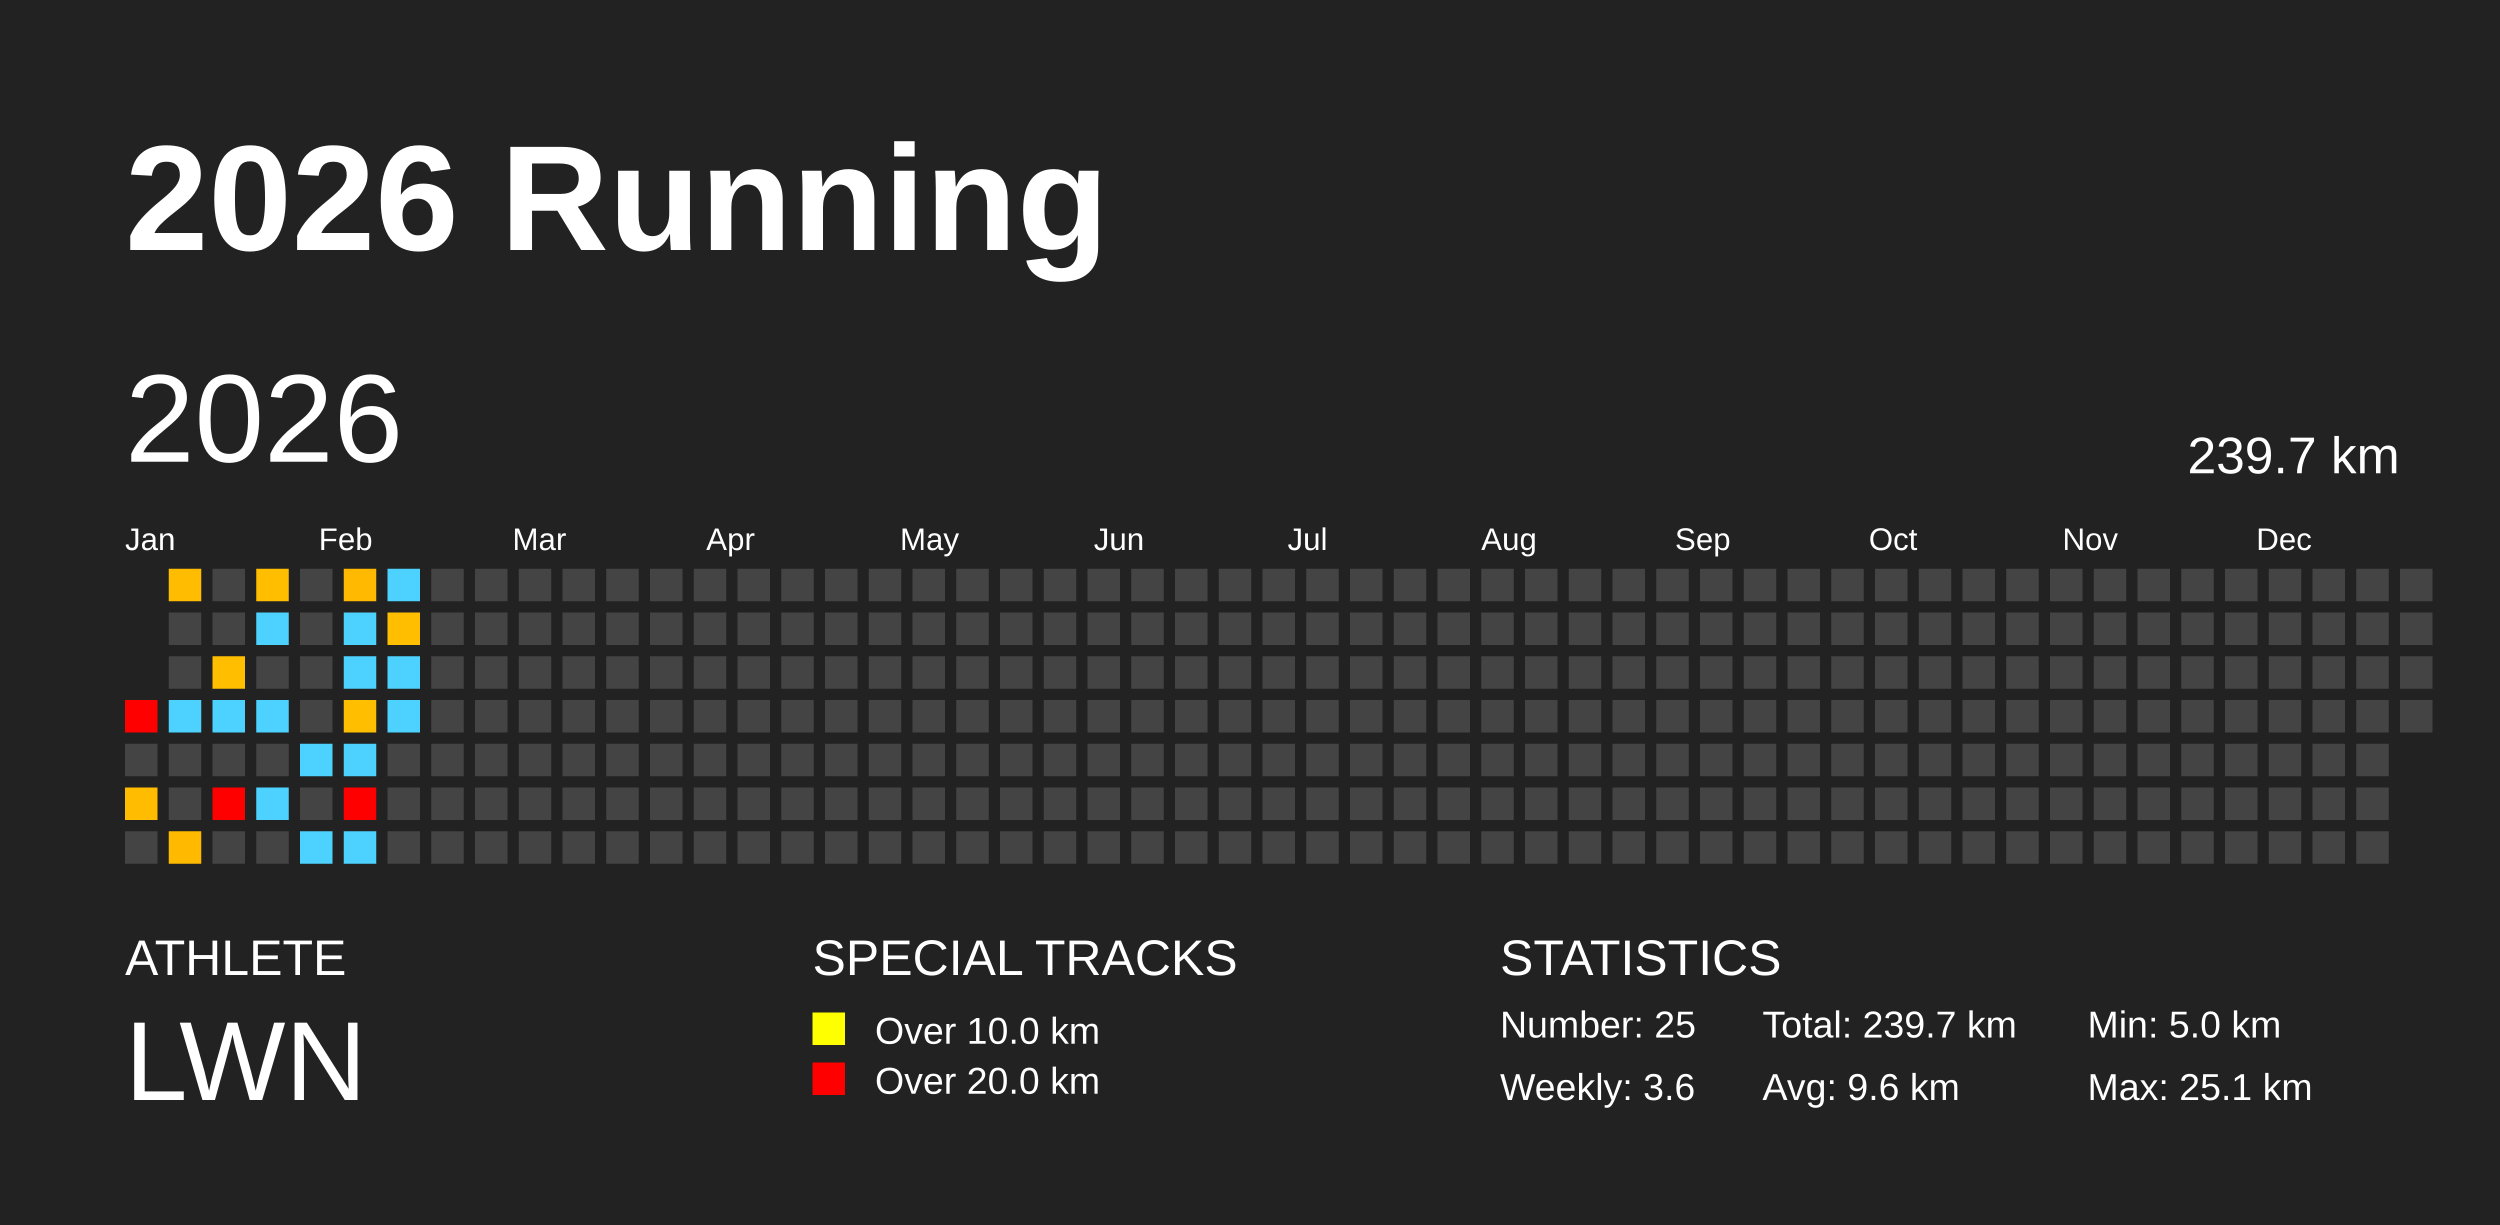
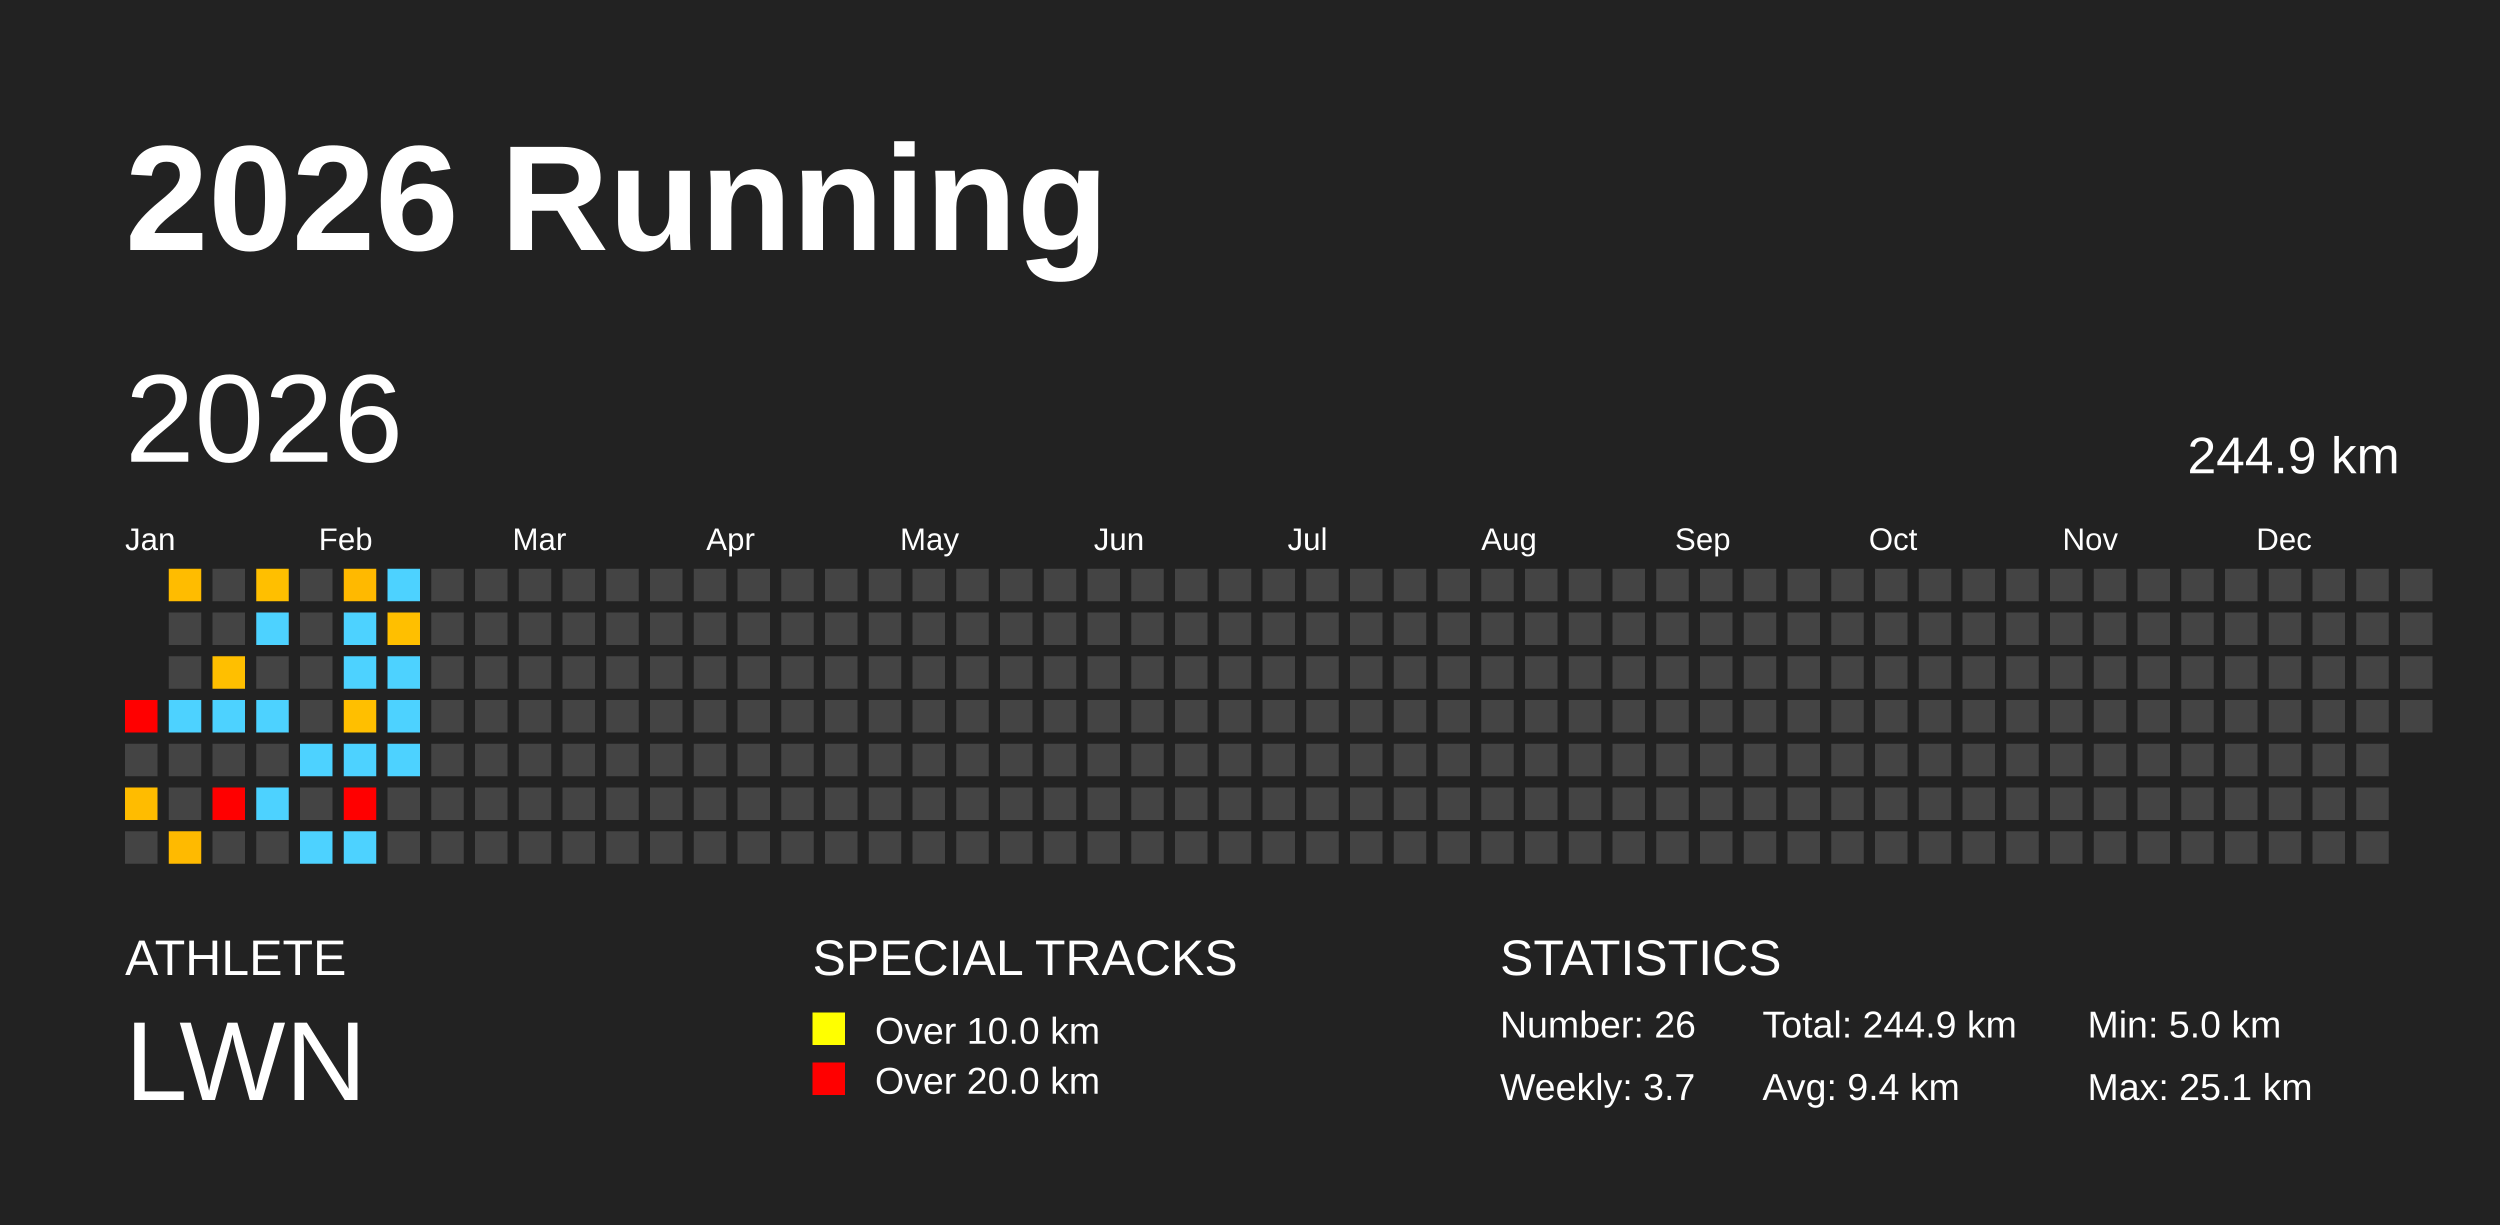
<svg xmlns="http://www.w3.org/2000/svg" baseProfile="full" height="98mm" version="1.1" viewBox="0,0,200,98" width="200mm">
  <defs />
  <rect fill="#222222" height="98" width="200" x="0" y="0" />
  <text fill="#FFFFFF" style="font-size:12px; font-family:Arial; font-weight:bold;" x="10" y="20">2026 Running</text>
  <text fill="#FFFFFF" style="font-size:4px; font-family:Arial" x="10" y="78">ATHLETE</text>
  <text fill="#FFFFFF" style="font-size:9px; font-family:Arial" x="10" y="88">LWN</text>
  <text fill="#FFFFFF" style="font-size:4px; font-family:Arial" x="65" y="78">SPECIAL TRACKS</text>
  <rect fill="yellow" height="2.6" width="2.6" x="65" y="81" />
  <text fill="#FFFFFF" style="font-size:3px; font-family:Arial" x="70" y="83.5">Over 10.0 km</text>
  <rect fill="red" height="2.6" width="2.6" x="65" y="85" />
  <text fill="#FFFFFF" style="font-size:3px; font-family:Arial" x="70" y="87.5">Over 20.0 km</text>
  <text fill="#FFFFFF" style="font-size:4px; font-family:Arial" x="120" y="78">STATISTICS</text>
-   <text fill="#FFFFFF" style="font-size:3px; font-family:Arial" x="120" y="83">Number: 25</text>
-   <text fill="#FFFFFF" style="font-size:3px; font-family:Arial" x="120" y="88">Weekly: 3.6</text>
-   <text fill="#FFFFFF" style="font-size:3px; font-family:Arial" x="141" y="83">Total: 239.7 km</text>
-   <text fill="#FFFFFF" style="font-size:3px; font-family:Arial" x="141" y="88">Avg: 9.6 km</text>
+   <text fill="#FFFFFF" style="font-size:3px; font-family:Arial" x="120" y="83">Number: 26</text>
+   <text fill="#FFFFFF" style="font-size:3px; font-family:Arial" x="120" y="88">Weekly: 3.7</text>
+   <text fill="#FFFFFF" style="font-size:3px; font-family:Arial" x="141" y="83">Total: 244.9 km</text>
+   <text fill="#FFFFFF" style="font-size:3px; font-family:Arial" x="141" y="88">Avg: 9.4 km</text>
  <text fill="#FFFFFF" style="font-size:3px; font-family:Arial" x="167" y="83">Min: 5.0 km</text>
  <text fill="#FFFFFF" style="font-size:3px; font-family:Arial" x="167" y="88">Max: 25.1 km</text>
  <text dominant-baseline="hanging" fill="#FFFFFF" style="font-size:10.0px; font-family:Arial;" x="10" y="30">2026</text>
-   <text dominant-baseline="hanging" fill="#FFFFFF" style="font-size:4.125px; font-family:Arial;" x="175" y="35">239.7 km</text>
+   <text dominant-baseline="hanging" fill="#FFFFFF" style="font-size:4.125px; font-family:Arial;" x="175" y="35">244.9 km</text>
  <text fill="#FFFFFF" style="font-size:2.5px; font-family:Arial" x="10.0" y="44">Jan</text>
  <text fill="#FFFFFF" style="font-size:2.5px; font-family:Arial" x="25.5" y="44">Feb</text>
  <text fill="#FFFFFF" style="font-size:2.5px; font-family:Arial" x="41.0" y="44">Mar</text>
  <text fill="#FFFFFF" style="font-size:2.5px; font-family:Arial" x="56.5" y="44">Apr</text>
  <text fill="#FFFFFF" style="font-size:2.5px; font-family:Arial" x="72.0" y="44">May</text>
  <text fill="#FFFFFF" style="font-size:2.5px; font-family:Arial" x="87.5" y="44">Jun</text>
  <text fill="#FFFFFF" style="font-size:2.5px; font-family:Arial" x="103.0" y="44">Jul</text>
  <text fill="#FFFFFF" style="font-size:2.5px; font-family:Arial" x="118.5" y="44">Aug</text>
  <text fill="#FFFFFF" style="font-size:2.5px; font-family:Arial" x="134.0" y="44">Sep</text>
  <text fill="#FFFFFF" style="font-size:2.5px; font-family:Arial" x="149.5" y="44">Oct</text>
  <text fill="#FFFFFF" style="font-size:2.5px; font-family:Arial" x="165.0" y="44">Nov</text>
  <text fill="#FFFFFF" style="font-size:2.5px; font-family:Arial" x="180.5" y="44">Dec</text>
  <rect fill="red" height="2.6" width="2.6" x="10.0" y="56.0" />
  <rect fill="#444444" height="2.6" width="2.6" x="10.0" y="59.5" />
  <rect fill="#ffbc00" height="2.6" width="2.6" x="10.0" y="63.0" />
  <rect fill="#444444" height="2.6" width="2.6" x="10.0" y="66.5" />
  <rect fill="#ffbc00" height="2.6" width="2.6" x="13.5" y="45.5" />
  <rect fill="#444444" height="2.6" width="2.6" x="13.5" y="49.0" />
  <rect fill="#444444" height="2.6" width="2.6" x="13.5" y="52.5" />
  <rect fill="#4dd2ff" height="2.6" width="2.6" x="13.5" y="56.0" />
  <rect fill="#444444" height="2.6" width="2.6" x="13.5" y="59.5" />
  <rect fill="#444444" height="2.6" width="2.6" x="13.5" y="63.0" />
  <rect fill="#ffba00" height="2.6" width="2.6" x="13.5" y="66.5" />
  <rect fill="#444444" height="2.6" width="2.6" x="17.0" y="45.5" />
  <rect fill="#444444" height="2.6" width="2.6" x="17.0" y="49.0" />
  <rect fill="#ffbf00" height="2.6" width="2.6" x="17.0" y="52.5" />
  <rect fill="#4dd2ff" height="2.6" width="2.6" x="17.0" y="56.0" />
  <rect fill="#444444" height="2.6" width="2.6" x="17.0" y="59.5" />
  <rect fill="red" height="2.6" width="2.6" x="17.0" y="63.0" />
  <rect fill="#444444" height="2.6" width="2.6" x="17.0" y="66.5" />
  <rect fill="#ffbf00" height="2.6" width="2.6" x="20.5" y="45.5" />
  <rect fill="#4dd2ff" height="2.6" width="2.6" x="20.5" y="49.0" />
  <rect fill="#444444" height="2.6" width="2.6" x="20.5" y="52.5" />
  <rect fill="#4dd2ff" height="2.6" width="2.6" x="20.5" y="56.0" />
  <rect fill="#444444" height="2.6" width="2.6" x="20.5" y="59.5" />
  <rect fill="#4dd2ff" height="2.6" width="2.6" x="20.5" y="63.0" />
  <rect fill="#444444" height="2.6" width="2.6" x="20.5" y="66.5" />
  <rect fill="#444444" height="2.6" width="2.6" x="24.0" y="45.5" />
  <rect fill="#444444" height="2.6" width="2.6" x="24.0" y="49.0" />
  <rect fill="#444444" height="2.6" width="2.6" x="24.0" y="52.5" />
  <rect fill="#444444" height="2.6" width="2.6" x="24.0" y="56.0" />
  <rect fill="#4dd2ff" height="2.6" width="2.6" x="24.0" y="59.5" />
  <rect fill="#444444" height="2.6" width="2.6" x="24.0" y="63.0" />
  <rect fill="#4dd2ff" height="2.6" width="2.6" x="24.0" y="66.5" />
  <rect fill="#ffb900" height="2.6" width="2.6" x="27.5" y="45.5" />
  <rect fill="#4dd2ff" height="2.6" width="2.6" x="27.5" y="49.0" />
  <rect fill="#4dd2ff" height="2.6" width="2.6" x="27.5" y="52.5" />
  <rect fill="#ffbf00" height="2.6" width="2.6" x="27.5" y="56.0" />
  <rect fill="#4dd2ff" height="2.6" width="2.6" x="27.5" y="59.5" />
  <rect fill="red" height="2.6" width="2.6" x="27.5" y="63.0" />
  <rect fill="#4dd2ff" height="2.6" width="2.6" x="27.5" y="66.5" />
  <rect fill="#4dd2ff" height="2.6" width="2.6" x="31.0" y="45.5" />
  <rect fill="#ffbf00" height="2.6" width="2.6" x="31.0" y="49.0" />
  <rect fill="#4dd2ff" height="2.6" width="2.6" x="31.0" y="52.5" />
  <rect fill="#4dd2ff" height="2.6" width="2.6" x="31.0" y="56.0" />
-   <rect fill="#444444" height="2.6" width="2.6" x="31.0" y="59.5" />
+   <rect fill="#4dd2ff" height="2.6" width="2.6" x="31.0" y="59.5" />
  <rect fill="#444444" height="2.6" width="2.6" x="31.0" y="63.0" />
  <rect fill="#444444" height="2.6" width="2.6" x="31.0" y="66.5" />
  <rect fill="#444444" height="2.6" width="2.6" x="34.5" y="45.5" />
  <rect fill="#444444" height="2.6" width="2.6" x="34.5" y="49.0" />
  <rect fill="#444444" height="2.6" width="2.6" x="34.5" y="52.5" />
  <rect fill="#444444" height="2.6" width="2.6" x="34.5" y="56.0" />
  <rect fill="#444444" height="2.6" width="2.6" x="34.5" y="59.5" />
  <rect fill="#444444" height="2.6" width="2.6" x="34.5" y="63.0" />
  <rect fill="#444444" height="2.6" width="2.6" x="34.5" y="66.5" />
  <rect fill="#444444" height="2.6" width="2.6" x="38.0" y="45.5" />
  <rect fill="#444444" height="2.6" width="2.6" x="38.0" y="49.0" />
  <rect fill="#444444" height="2.6" width="2.6" x="38.0" y="52.5" />
  <rect fill="#444444" height="2.6" width="2.6" x="38.0" y="56.0" />
  <rect fill="#444444" height="2.6" width="2.6" x="38.0" y="59.5" />
  <rect fill="#444444" height="2.6" width="2.6" x="38.0" y="63.0" />
  <rect fill="#444444" height="2.6" width="2.6" x="38.0" y="66.5" />
  <rect fill="#444444" height="2.6" width="2.6" x="41.5" y="45.5" />
  <rect fill="#444444" height="2.6" width="2.6" x="41.5" y="49.0" />
  <rect fill="#444444" height="2.6" width="2.6" x="41.5" y="52.5" />
  <rect fill="#444444" height="2.6" width="2.6" x="41.5" y="56.0" />
  <rect fill="#444444" height="2.6" width="2.6" x="41.5" y="59.5" />
  <rect fill="#444444" height="2.6" width="2.6" x="41.5" y="63.0" />
  <rect fill="#444444" height="2.6" width="2.6" x="41.5" y="66.5" />
  <rect fill="#444444" height="2.6" width="2.6" x="45.0" y="45.5" />
  <rect fill="#444444" height="2.6" width="2.6" x="45.0" y="49.0" />
  <rect fill="#444444" height="2.6" width="2.6" x="45.0" y="52.5" />
  <rect fill="#444444" height="2.6" width="2.6" x="45.0" y="56.0" />
  <rect fill="#444444" height="2.6" width="2.6" x="45.0" y="59.5" />
  <rect fill="#444444" height="2.6" width="2.6" x="45.0" y="63.0" />
  <rect fill="#444444" height="2.6" width="2.6" x="45.0" y="66.5" />
  <rect fill="#444444" height="2.6" width="2.6" x="48.5" y="45.5" />
  <rect fill="#444444" height="2.6" width="2.6" x="48.5" y="49.0" />
  <rect fill="#444444" height="2.6" width="2.6" x="48.5" y="52.5" />
  <rect fill="#444444" height="2.6" width="2.6" x="48.5" y="56.0" />
  <rect fill="#444444" height="2.6" width="2.6" x="48.5" y="59.5" />
  <rect fill="#444444" height="2.6" width="2.6" x="48.5" y="63.0" />
  <rect fill="#444444" height="2.6" width="2.6" x="48.5" y="66.5" />
  <rect fill="#444444" height="2.6" width="2.6" x="52.0" y="45.5" />
  <rect fill="#444444" height="2.6" width="2.6" x="52.0" y="49.0" />
  <rect fill="#444444" height="2.6" width="2.6" x="52.0" y="52.5" />
  <rect fill="#444444" height="2.6" width="2.6" x="52.0" y="56.0" />
  <rect fill="#444444" height="2.6" width="2.6" x="52.0" y="59.5" />
  <rect fill="#444444" height="2.6" width="2.6" x="52.0" y="63.0" />
  <rect fill="#444444" height="2.6" width="2.6" x="52.0" y="66.5" />
  <rect fill="#444444" height="2.6" width="2.6" x="55.5" y="45.5" />
  <rect fill="#444444" height="2.6" width="2.6" x="55.5" y="49.0" />
  <rect fill="#444444" height="2.6" width="2.6" x="55.5" y="52.5" />
  <rect fill="#444444" height="2.6" width="2.6" x="55.5" y="56.0" />
  <rect fill="#444444" height="2.6" width="2.6" x="55.5" y="59.5" />
  <rect fill="#444444" height="2.6" width="2.6" x="55.5" y="63.0" />
  <rect fill="#444444" height="2.6" width="2.6" x="55.5" y="66.5" />
  <rect fill="#444444" height="2.6" width="2.6" x="59.0" y="45.5" />
  <rect fill="#444444" height="2.6" width="2.6" x="59.0" y="49.0" />
  <rect fill="#444444" height="2.6" width="2.6" x="59.0" y="52.5" />
  <rect fill="#444444" height="2.6" width="2.6" x="59.0" y="56.0" />
  <rect fill="#444444" height="2.6" width="2.6" x="59.0" y="59.5" />
  <rect fill="#444444" height="2.6" width="2.6" x="59.0" y="63.0" />
  <rect fill="#444444" height="2.6" width="2.6" x="59.0" y="66.5" />
  <rect fill="#444444" height="2.6" width="2.6" x="62.5" y="45.5" />
  <rect fill="#444444" height="2.6" width="2.6" x="62.5" y="49.0" />
  <rect fill="#444444" height="2.6" width="2.6" x="62.5" y="52.5" />
  <rect fill="#444444" height="2.6" width="2.6" x="62.5" y="56.0" />
  <rect fill="#444444" height="2.6" width="2.6" x="62.5" y="59.5" />
  <rect fill="#444444" height="2.6" width="2.6" x="62.5" y="63.0" />
  <rect fill="#444444" height="2.6" width="2.6" x="62.5" y="66.5" />
  <rect fill="#444444" height="2.6" width="2.6" x="66.0" y="45.5" />
  <rect fill="#444444" height="2.6" width="2.6" x="66.0" y="49.0" />
  <rect fill="#444444" height="2.6" width="2.6" x="66.0" y="52.5" />
  <rect fill="#444444" height="2.6" width="2.6" x="66.0" y="56.0" />
  <rect fill="#444444" height="2.6" width="2.6" x="66.0" y="59.5" />
  <rect fill="#444444" height="2.6" width="2.6" x="66.0" y="63.0" />
  <rect fill="#444444" height="2.6" width="2.6" x="66.0" y="66.5" />
  <rect fill="#444444" height="2.6" width="2.6" x="69.5" y="45.5" />
  <rect fill="#444444" height="2.6" width="2.6" x="69.5" y="49.0" />
  <rect fill="#444444" height="2.6" width="2.6" x="69.5" y="52.5" />
  <rect fill="#444444" height="2.6" width="2.6" x="69.5" y="56.0" />
  <rect fill="#444444" height="2.6" width="2.6" x="69.5" y="59.5" />
  <rect fill="#444444" height="2.6" width="2.6" x="69.5" y="63.0" />
  <rect fill="#444444" height="2.6" width="2.6" x="69.5" y="66.5" />
  <rect fill="#444444" height="2.6" width="2.6" x="73.0" y="45.5" />
  <rect fill="#444444" height="2.6" width="2.6" x="73.0" y="49.0" />
  <rect fill="#444444" height="2.6" width="2.6" x="73.0" y="52.5" />
  <rect fill="#444444" height="2.6" width="2.6" x="73.0" y="56.0" />
  <rect fill="#444444" height="2.6" width="2.6" x="73.0" y="59.5" />
  <rect fill="#444444" height="2.6" width="2.6" x="73.0" y="63.0" />
  <rect fill="#444444" height="2.6" width="2.6" x="73.0" y="66.5" />
  <rect fill="#444444" height="2.6" width="2.6" x="76.5" y="45.5" />
  <rect fill="#444444" height="2.6" width="2.6" x="76.5" y="49.0" />
  <rect fill="#444444" height="2.6" width="2.6" x="76.5" y="52.5" />
  <rect fill="#444444" height="2.6" width="2.6" x="76.5" y="56.0" />
  <rect fill="#444444" height="2.6" width="2.6" x="76.5" y="59.5" />
  <rect fill="#444444" height="2.6" width="2.6" x="76.5" y="63.0" />
  <rect fill="#444444" height="2.6" width="2.6" x="76.5" y="66.5" />
  <rect fill="#444444" height="2.6" width="2.6" x="80.0" y="45.5" />
  <rect fill="#444444" height="2.6" width="2.6" x="80.0" y="49.0" />
  <rect fill="#444444" height="2.6" width="2.6" x="80.0" y="52.5" />
  <rect fill="#444444" height="2.6" width="2.6" x="80.0" y="56.0" />
  <rect fill="#444444" height="2.6" width="2.6" x="80.0" y="59.5" />
  <rect fill="#444444" height="2.6" width="2.6" x="80.0" y="63.0" />
  <rect fill="#444444" height="2.6" width="2.6" x="80.0" y="66.5" />
  <rect fill="#444444" height="2.6" width="2.6" x="83.5" y="45.5" />
  <rect fill="#444444" height="2.6" width="2.6" x="83.5" y="49.0" />
  <rect fill="#444444" height="2.6" width="2.6" x="83.5" y="52.5" />
  <rect fill="#444444" height="2.6" width="2.6" x="83.5" y="56.0" />
  <rect fill="#444444" height="2.6" width="2.6" x="83.5" y="59.5" />
  <rect fill="#444444" height="2.6" width="2.6" x="83.5" y="63.0" />
  <rect fill="#444444" height="2.6" width="2.6" x="83.5" y="66.5" />
  <rect fill="#444444" height="2.6" width="2.6" x="87.0" y="45.5" />
  <rect fill="#444444" height="2.6" width="2.6" x="87.0" y="49.0" />
  <rect fill="#444444" height="2.6" width="2.6" x="87.0" y="52.5" />
  <rect fill="#444444" height="2.6" width="2.6" x="87.0" y="56.0" />
  <rect fill="#444444" height="2.6" width="2.6" x="87.0" y="59.5" />
  <rect fill="#444444" height="2.6" width="2.6" x="87.0" y="63.0" />
  <rect fill="#444444" height="2.6" width="2.6" x="87.0" y="66.5" />
  <rect fill="#444444" height="2.6" width="2.6" x="90.5" y="45.5" />
  <rect fill="#444444" height="2.6" width="2.6" x="90.5" y="49.0" />
  <rect fill="#444444" height="2.6" width="2.6" x="90.5" y="52.5" />
  <rect fill="#444444" height="2.6" width="2.6" x="90.5" y="56.0" />
  <rect fill="#444444" height="2.6" width="2.6" x="90.5" y="59.5" />
  <rect fill="#444444" height="2.6" width="2.6" x="90.5" y="63.0" />
  <rect fill="#444444" height="2.6" width="2.6" x="90.5" y="66.5" />
  <rect fill="#444444" height="2.6" width="2.6" x="94.0" y="45.5" />
  <rect fill="#444444" height="2.6" width="2.6" x="94.0" y="49.0" />
  <rect fill="#444444" height="2.6" width="2.6" x="94.0" y="52.5" />
  <rect fill="#444444" height="2.6" width="2.6" x="94.0" y="56.0" />
  <rect fill="#444444" height="2.6" width="2.6" x="94.0" y="59.5" />
  <rect fill="#444444" height="2.6" width="2.6" x="94.0" y="63.0" />
  <rect fill="#444444" height="2.6" width="2.6" x="94.0" y="66.5" />
  <rect fill="#444444" height="2.6" width="2.6" x="97.5" y="45.5" />
  <rect fill="#444444" height="2.6" width="2.6" x="97.5" y="49.0" />
  <rect fill="#444444" height="2.6" width="2.6" x="97.5" y="52.5" />
  <rect fill="#444444" height="2.6" width="2.6" x="97.5" y="56.0" />
  <rect fill="#444444" height="2.6" width="2.6" x="97.5" y="59.5" />
  <rect fill="#444444" height="2.6" width="2.6" x="97.5" y="63.0" />
  <rect fill="#444444" height="2.6" width="2.6" x="97.5" y="66.5" />
  <rect fill="#444444" height="2.6" width="2.6" x="101.0" y="45.5" />
  <rect fill="#444444" height="2.6" width="2.6" x="101.0" y="49.0" />
  <rect fill="#444444" height="2.6" width="2.6" x="101.0" y="52.5" />
  <rect fill="#444444" height="2.6" width="2.6" x="101.0" y="56.0" />
  <rect fill="#444444" height="2.6" width="2.6" x="101.0" y="59.5" />
  <rect fill="#444444" height="2.6" width="2.6" x="101.0" y="63.0" />
  <rect fill="#444444" height="2.6" width="2.6" x="101.0" y="66.5" />
  <rect fill="#444444" height="2.6" width="2.6" x="104.5" y="45.5" />
  <rect fill="#444444" height="2.6" width="2.6" x="104.5" y="49.0" />
  <rect fill="#444444" height="2.6" width="2.6" x="104.5" y="52.5" />
  <rect fill="#444444" height="2.6" width="2.6" x="104.5" y="56.0" />
  <rect fill="#444444" height="2.6" width="2.6" x="104.5" y="59.5" />
  <rect fill="#444444" height="2.6" width="2.6" x="104.5" y="63.0" />
  <rect fill="#444444" height="2.6" width="2.6" x="104.5" y="66.5" />
  <rect fill="#444444" height="2.6" width="2.6" x="108.0" y="45.5" />
  <rect fill="#444444" height="2.6" width="2.6" x="108.0" y="49.0" />
  <rect fill="#444444" height="2.6" width="2.6" x="108.0" y="52.5" />
  <rect fill="#444444" height="2.6" width="2.6" x="108.0" y="56.0" />
  <rect fill="#444444" height="2.6" width="2.6" x="108.0" y="59.5" />
  <rect fill="#444444" height="2.6" width="2.6" x="108.0" y="63.0" />
  <rect fill="#444444" height="2.6" width="2.6" x="108.0" y="66.5" />
  <rect fill="#444444" height="2.6" width="2.6" x="111.5" y="45.5" />
  <rect fill="#444444" height="2.6" width="2.6" x="111.5" y="49.0" />
  <rect fill="#444444" height="2.6" width="2.6" x="111.5" y="52.5" />
  <rect fill="#444444" height="2.6" width="2.6" x="111.5" y="56.0" />
  <rect fill="#444444" height="2.6" width="2.6" x="111.5" y="59.5" />
  <rect fill="#444444" height="2.6" width="2.6" x="111.5" y="63.0" />
  <rect fill="#444444" height="2.6" width="2.6" x="111.5" y="66.5" />
  <rect fill="#444444" height="2.6" width="2.6" x="115.0" y="45.5" />
  <rect fill="#444444" height="2.6" width="2.6" x="115.0" y="49.0" />
  <rect fill="#444444" height="2.6" width="2.6" x="115.0" y="52.5" />
  <rect fill="#444444" height="2.6" width="2.6" x="115.0" y="56.0" />
  <rect fill="#444444" height="2.6" width="2.6" x="115.0" y="59.5" />
  <rect fill="#444444" height="2.6" width="2.6" x="115.0" y="63.0" />
  <rect fill="#444444" height="2.6" width="2.6" x="115.0" y="66.5" />
  <rect fill="#444444" height="2.6" width="2.6" x="118.5" y="45.5" />
  <rect fill="#444444" height="2.6" width="2.6" x="118.5" y="49.0" />
  <rect fill="#444444" height="2.6" width="2.6" x="118.5" y="52.5" />
  <rect fill="#444444" height="2.6" width="2.6" x="118.5" y="56.0" />
  <rect fill="#444444" height="2.6" width="2.6" x="118.5" y="59.5" />
  <rect fill="#444444" height="2.6" width="2.6" x="118.5" y="63.0" />
  <rect fill="#444444" height="2.6" width="2.6" x="118.5" y="66.5" />
  <rect fill="#444444" height="2.6" width="2.6" x="122.0" y="45.5" />
  <rect fill="#444444" height="2.6" width="2.6" x="122.0" y="49.0" />
  <rect fill="#444444" height="2.6" width="2.6" x="122.0" y="52.5" />
  <rect fill="#444444" height="2.6" width="2.6" x="122.0" y="56.0" />
  <rect fill="#444444" height="2.6" width="2.6" x="122.0" y="59.5" />
  <rect fill="#444444" height="2.6" width="2.6" x="122.0" y="63.0" />
  <rect fill="#444444" height="2.6" width="2.6" x="122.0" y="66.5" />
  <rect fill="#444444" height="2.6" width="2.6" x="125.5" y="45.5" />
  <rect fill="#444444" height="2.6" width="2.6" x="125.5" y="49.0" />
  <rect fill="#444444" height="2.6" width="2.6" x="125.5" y="52.5" />
  <rect fill="#444444" height="2.6" width="2.6" x="125.5" y="56.0" />
  <rect fill="#444444" height="2.6" width="2.6" x="125.5" y="59.5" />
  <rect fill="#444444" height="2.6" width="2.6" x="125.5" y="63.0" />
  <rect fill="#444444" height="2.6" width="2.6" x="125.5" y="66.5" />
  <rect fill="#444444" height="2.6" width="2.6" x="129.0" y="45.5" />
  <rect fill="#444444" height="2.6" width="2.6" x="129.0" y="49.0" />
  <rect fill="#444444" height="2.6" width="2.6" x="129.0" y="52.5" />
  <rect fill="#444444" height="2.6" width="2.6" x="129.0" y="56.0" />
  <rect fill="#444444" height="2.6" width="2.6" x="129.0" y="59.5" />
  <rect fill="#444444" height="2.6" width="2.6" x="129.0" y="63.0" />
  <rect fill="#444444" height="2.6" width="2.6" x="129.0" y="66.5" />
  <rect fill="#444444" height="2.6" width="2.6" x="132.5" y="45.5" />
  <rect fill="#444444" height="2.6" width="2.6" x="132.5" y="49.0" />
  <rect fill="#444444" height="2.6" width="2.6" x="132.5" y="52.5" />
  <rect fill="#444444" height="2.6" width="2.6" x="132.5" y="56.0" />
  <rect fill="#444444" height="2.6" width="2.6" x="132.5" y="59.5" />
  <rect fill="#444444" height="2.6" width="2.6" x="132.5" y="63.0" />
  <rect fill="#444444" height="2.6" width="2.6" x="132.5" y="66.5" />
  <rect fill="#444444" height="2.6" width="2.6" x="136.0" y="45.5" />
  <rect fill="#444444" height="2.6" width="2.6" x="136.0" y="49.0" />
  <rect fill="#444444" height="2.6" width="2.6" x="136.0" y="52.5" />
  <rect fill="#444444" height="2.6" width="2.6" x="136.0" y="56.0" />
  <rect fill="#444444" height="2.6" width="2.6" x="136.0" y="59.5" />
  <rect fill="#444444" height="2.6" width="2.6" x="136.0" y="63.0" />
  <rect fill="#444444" height="2.6" width="2.6" x="136.0" y="66.5" />
  <rect fill="#444444" height="2.6" width="2.6" x="139.5" y="45.5" />
  <rect fill="#444444" height="2.6" width="2.6" x="139.5" y="49.0" />
  <rect fill="#444444" height="2.6" width="2.6" x="139.5" y="52.5" />
  <rect fill="#444444" height="2.6" width="2.6" x="139.5" y="56.0" />
  <rect fill="#444444" height="2.6" width="2.6" x="139.5" y="59.5" />
  <rect fill="#444444" height="2.6" width="2.6" x="139.5" y="63.0" />
  <rect fill="#444444" height="2.6" width="2.6" x="139.5" y="66.5" />
  <rect fill="#444444" height="2.6" width="2.6" x="143.0" y="45.5" />
  <rect fill="#444444" height="2.6" width="2.6" x="143.0" y="49.0" />
  <rect fill="#444444" height="2.6" width="2.6" x="143.0" y="52.5" />
  <rect fill="#444444" height="2.6" width="2.6" x="143.0" y="56.0" />
  <rect fill="#444444" height="2.6" width="2.6" x="143.0" y="59.5" />
  <rect fill="#444444" height="2.6" width="2.6" x="143.0" y="63.0" />
  <rect fill="#444444" height="2.6" width="2.6" x="143.0" y="66.5" />
  <rect fill="#444444" height="2.6" width="2.6" x="146.5" y="45.5" />
  <rect fill="#444444" height="2.6" width="2.6" x="146.5" y="49.0" />
  <rect fill="#444444" height="2.6" width="2.6" x="146.5" y="52.5" />
  <rect fill="#444444" height="2.6" width="2.6" x="146.5" y="56.0" />
  <rect fill="#444444" height="2.6" width="2.6" x="146.5" y="59.5" />
  <rect fill="#444444" height="2.6" width="2.6" x="146.5" y="63.0" />
  <rect fill="#444444" height="2.6" width="2.6" x="146.5" y="66.5" />
  <rect fill="#444444" height="2.6" width="2.6" x="150.0" y="45.5" />
  <rect fill="#444444" height="2.6" width="2.6" x="150.0" y="49.0" />
  <rect fill="#444444" height="2.6" width="2.6" x="150.0" y="52.5" />
  <rect fill="#444444" height="2.6" width="2.6" x="150.0" y="56.0" />
  <rect fill="#444444" height="2.6" width="2.6" x="150.0" y="59.5" />
  <rect fill="#444444" height="2.6" width="2.6" x="150.0" y="63.0" />
  <rect fill="#444444" height="2.6" width="2.6" x="150.0" y="66.5" />
  <rect fill="#444444" height="2.6" width="2.6" x="153.5" y="45.5" />
  <rect fill="#444444" height="2.6" width="2.6" x="153.5" y="49.0" />
  <rect fill="#444444" height="2.6" width="2.6" x="153.5" y="52.5" />
  <rect fill="#444444" height="2.6" width="2.6" x="153.5" y="56.0" />
  <rect fill="#444444" height="2.6" width="2.6" x="153.5" y="59.5" />
  <rect fill="#444444" height="2.6" width="2.6" x="153.5" y="63.0" />
  <rect fill="#444444" height="2.6" width="2.6" x="153.5" y="66.5" />
  <rect fill="#444444" height="2.6" width="2.6" x="157.0" y="45.5" />
  <rect fill="#444444" height="2.6" width="2.6" x="157.0" y="49.0" />
  <rect fill="#444444" height="2.6" width="2.6" x="157.0" y="52.5" />
  <rect fill="#444444" height="2.6" width="2.6" x="157.0" y="56.0" />
  <rect fill="#444444" height="2.6" width="2.6" x="157.0" y="59.5" />
  <rect fill="#444444" height="2.6" width="2.6" x="157.0" y="63.0" />
  <rect fill="#444444" height="2.6" width="2.6" x="157.0" y="66.5" />
  <rect fill="#444444" height="2.6" width="2.6" x="160.5" y="45.5" />
  <rect fill="#444444" height="2.6" width="2.6" x="160.5" y="49.0" />
  <rect fill="#444444" height="2.6" width="2.6" x="160.5" y="52.5" />
  <rect fill="#444444" height="2.6" width="2.6" x="160.5" y="56.0" />
  <rect fill="#444444" height="2.6" width="2.6" x="160.5" y="59.5" />
  <rect fill="#444444" height="2.6" width="2.6" x="160.5" y="63.0" />
  <rect fill="#444444" height="2.6" width="2.6" x="160.5" y="66.5" />
  <rect fill="#444444" height="2.6" width="2.6" x="164.0" y="45.5" />
  <rect fill="#444444" height="2.6" width="2.6" x="164.0" y="49.0" />
  <rect fill="#444444" height="2.6" width="2.6" x="164.0" y="52.5" />
  <rect fill="#444444" height="2.6" width="2.6" x="164.0" y="56.0" />
  <rect fill="#444444" height="2.6" width="2.6" x="164.0" y="59.5" />
  <rect fill="#444444" height="2.6" width="2.6" x="164.0" y="63.0" />
  <rect fill="#444444" height="2.6" width="2.6" x="164.0" y="66.5" />
  <rect fill="#444444" height="2.6" width="2.6" x="167.5" y="45.5" />
  <rect fill="#444444" height="2.6" width="2.6" x="167.5" y="49.0" />
  <rect fill="#444444" height="2.6" width="2.6" x="167.5" y="52.5" />
  <rect fill="#444444" height="2.6" width="2.6" x="167.5" y="56.0" />
  <rect fill="#444444" height="2.6" width="2.6" x="167.5" y="59.5" />
  <rect fill="#444444" height="2.6" width="2.6" x="167.5" y="63.0" />
  <rect fill="#444444" height="2.6" width="2.6" x="167.5" y="66.5" />
  <rect fill="#444444" height="2.6" width="2.6" x="171.0" y="45.5" />
  <rect fill="#444444" height="2.6" width="2.6" x="171.0" y="49.0" />
  <rect fill="#444444" height="2.6" width="2.6" x="171.0" y="52.5" />
  <rect fill="#444444" height="2.6" width="2.6" x="171.0" y="56.0" />
  <rect fill="#444444" height="2.6" width="2.6" x="171.0" y="59.5" />
  <rect fill="#444444" height="2.6" width="2.6" x="171.0" y="63.0" />
  <rect fill="#444444" height="2.6" width="2.6" x="171.0" y="66.5" />
  <rect fill="#444444" height="2.6" width="2.6" x="174.5" y="45.5" />
  <rect fill="#444444" height="2.6" width="2.6" x="174.5" y="49.0" />
  <rect fill="#444444" height="2.6" width="2.6" x="174.5" y="52.5" />
  <rect fill="#444444" height="2.6" width="2.6" x="174.5" y="56.0" />
  <rect fill="#444444" height="2.6" width="2.6" x="174.5" y="59.5" />
  <rect fill="#444444" height="2.6" width="2.6" x="174.5" y="63.0" />
  <rect fill="#444444" height="2.6" width="2.6" x="174.5" y="66.5" />
  <rect fill="#444444" height="2.6" width="2.6" x="178.0" y="45.5" />
  <rect fill="#444444" height="2.6" width="2.6" x="178.0" y="49.0" />
  <rect fill="#444444" height="2.6" width="2.6" x="178.0" y="52.5" />
  <rect fill="#444444" height="2.6" width="2.6" x="178.0" y="56.0" />
  <rect fill="#444444" height="2.6" width="2.6" x="178.0" y="59.5" />
  <rect fill="#444444" height="2.6" width="2.6" x="178.0" y="63.0" />
  <rect fill="#444444" height="2.6" width="2.6" x="178.0" y="66.5" />
  <rect fill="#444444" height="2.6" width="2.6" x="181.5" y="45.5" />
  <rect fill="#444444" height="2.6" width="2.6" x="181.5" y="49.0" />
  <rect fill="#444444" height="2.6" width="2.6" x="181.5" y="52.5" />
  <rect fill="#444444" height="2.6" width="2.6" x="181.5" y="56.0" />
  <rect fill="#444444" height="2.6" width="2.6" x="181.5" y="59.5" />
  <rect fill="#444444" height="2.6" width="2.6" x="181.5" y="63.0" />
  <rect fill="#444444" height="2.6" width="2.6" x="181.5" y="66.5" />
  <rect fill="#444444" height="2.6" width="2.6" x="185.0" y="45.5" />
  <rect fill="#444444" height="2.6" width="2.6" x="185.0" y="49.0" />
  <rect fill="#444444" height="2.6" width="2.6" x="185.0" y="52.5" />
  <rect fill="#444444" height="2.6" width="2.6" x="185.0" y="56.0" />
  <rect fill="#444444" height="2.6" width="2.6" x="185.0" y="59.5" />
  <rect fill="#444444" height="2.6" width="2.6" x="185.0" y="63.0" />
  <rect fill="#444444" height="2.6" width="2.6" x="185.0" y="66.5" />
  <rect fill="#444444" height="2.6" width="2.6" x="188.5" y="45.5" />
  <rect fill="#444444" height="2.6" width="2.6" x="188.5" y="49.0" />
  <rect fill="#444444" height="2.6" width="2.6" x="188.5" y="52.5" />
  <rect fill="#444444" height="2.6" width="2.6" x="188.5" y="56.0" />
  <rect fill="#444444" height="2.6" width="2.6" x="188.5" y="59.5" />
  <rect fill="#444444" height="2.6" width="2.6" x="188.5" y="63.0" />
  <rect fill="#444444" height="2.6" width="2.6" x="188.5" y="66.5" />
  <rect fill="#444444" height="2.6" width="2.6" x="192.0" y="45.5" />
  <rect fill="#444444" height="2.6" width="2.6" x="192.0" y="49.0" />
  <rect fill="#444444" height="2.6" width="2.6" x="192.0" y="52.5" />
  <rect fill="#444444" height="2.6" width="2.6" x="192.0" y="56.0" />
</svg>
